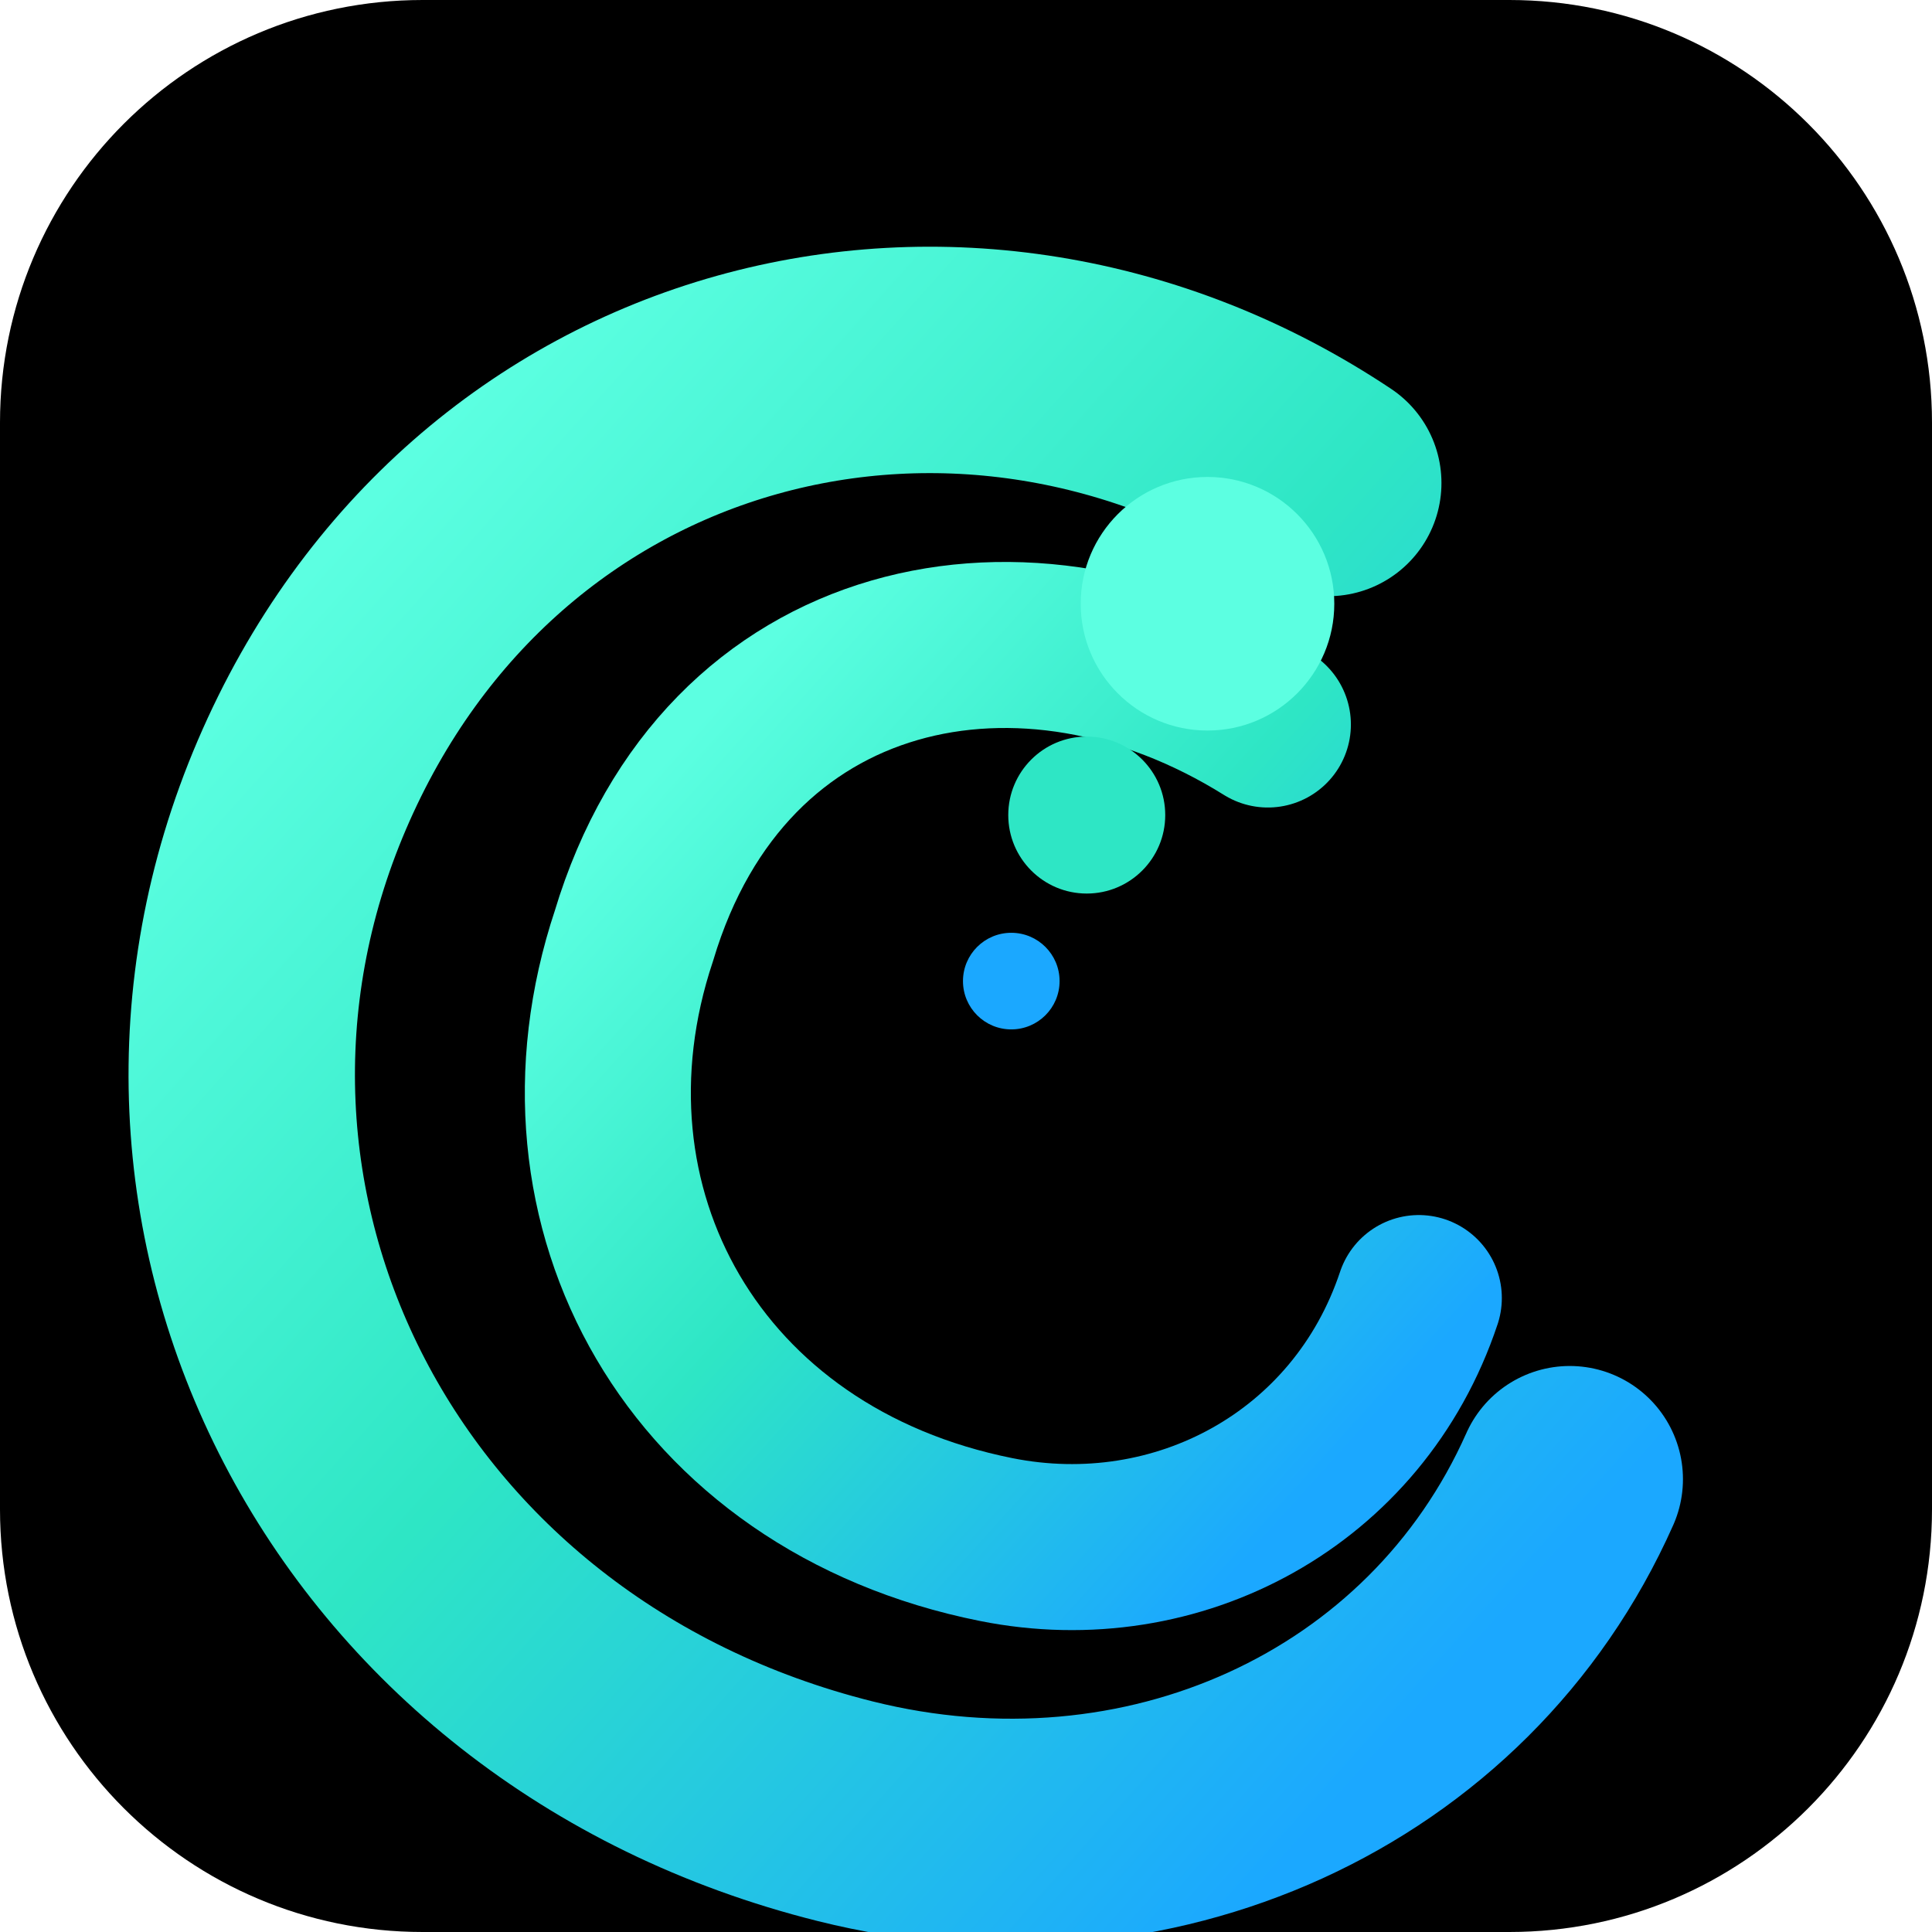
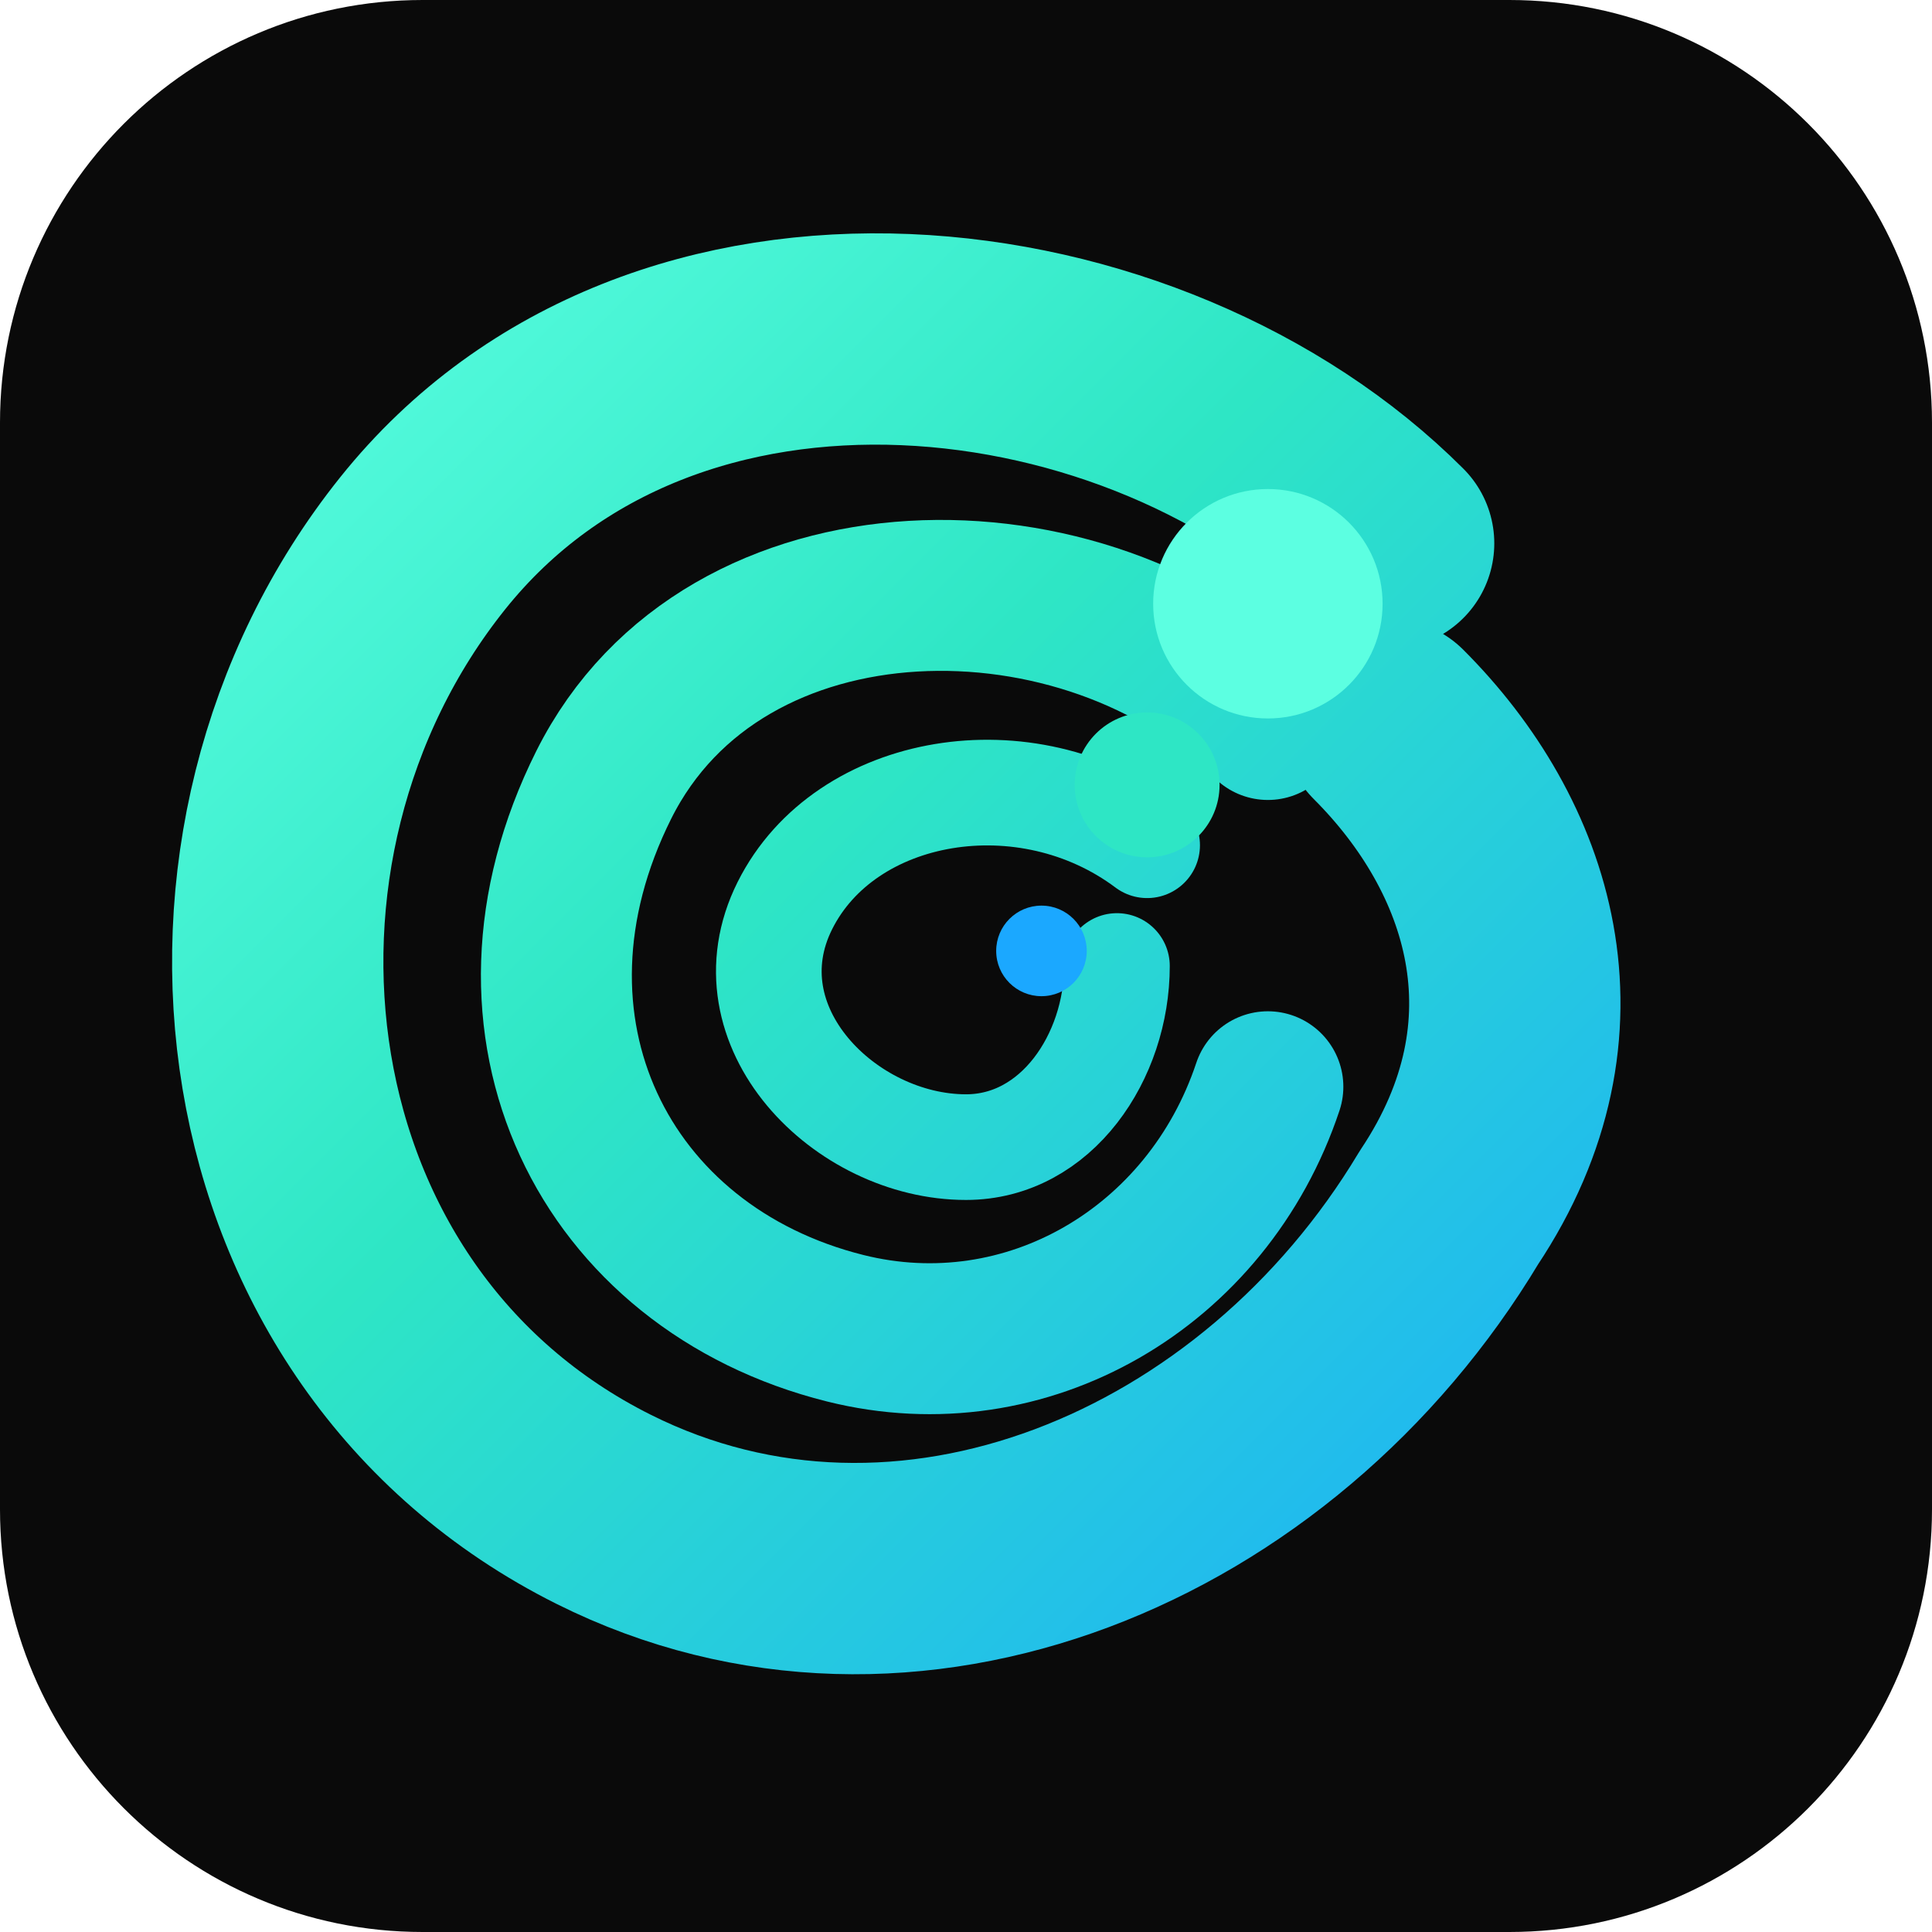
- <svg xmlns="http://www.w3.org/2000/svg" viewBox="0 0 64 64">
-   <rect width="64" height="64" rx="14" fill="#000" />
+ <svg xmlns="http://www.w3.org/2000/svg" viewBox="0 0 64 64" fill="none">
+   <rect width="64" height="64" rx="14" fill="#0a0a0a" />
  <defs>
-     <linearGradient id="g" x1="10%" y1="10%" x2="90%" y2="90%">
+     <linearGradient id="ccg" x1="8" y1="8" x2="56" y2="56" gradientUnits="userSpaceOnUse">
      <stop offset="0%" stop-color="#5CFFE1" />
-       <stop offset="45%" stop-color="#2EE6C5" />
+       <stop offset="40%" stop-color="#2EE6C5" />
      <stop offset="100%" stop-color="#1BA8FF" />
    </linearGradient>
  </defs>
-   <path d="M44 16c-12-8-28-4-34 10-6 14 2 30 18 34 10 2.5 20-2 24-11" fill="none" stroke="url(#g)" stroke-width="7.5" stroke-linecap="round" />
-   <path d="M42 24c-8-5-18-3-21 7-3 9 2 18 12 20 6 1.2 12-2 14-8" fill="none" stroke="url(#g)" stroke-width="5.5" stroke-linecap="round" />
-   <circle cx="40" cy="20" r="4.2" fill="#5CFFE1" />
-   <circle cx="36" cy="27" r="2.6" fill="#2EE6C5" />
-   <circle cx="33.5" cy="32.5" r="1.6" fill="#1BA8FF" />
+   <path d="M46 18 C 38 10, 22 8, 14 18 C 6 28, 8 44, 20 50 C 30 55, 42 50, 48 40 C 52 34, 50 28, 46 24" fill="none" stroke="url(#ccg)" stroke-width="7" stroke-linecap="round" stroke-linejoin="round" />
+   <path d="M42 24 C 36 18, 24 18, 20 26 C 16 34, 20 42, 28 44 C 34 45.5, 40 42, 42 36" fill="none" stroke="url(#ccg)" stroke-width="5" stroke-linecap="round" />
+   <path d="M38 28 C 34 25, 28 26, 26 30 C 24 34, 28 38, 32 38 C 35 38, 37 35, 37 32" fill="none" stroke="url(#ccg)" stroke-width="3.5" stroke-linecap="round" />
+   <circle cx="42" cy="20" r="3.8" fill="#5CFFE1" />
+   <circle cx="38" cy="26" r="2.4" fill="#2EE6C5" />
+   <circle cx="34.5" cy="31.5" r="1.5" fill="#1BA8FF" />
</svg>
